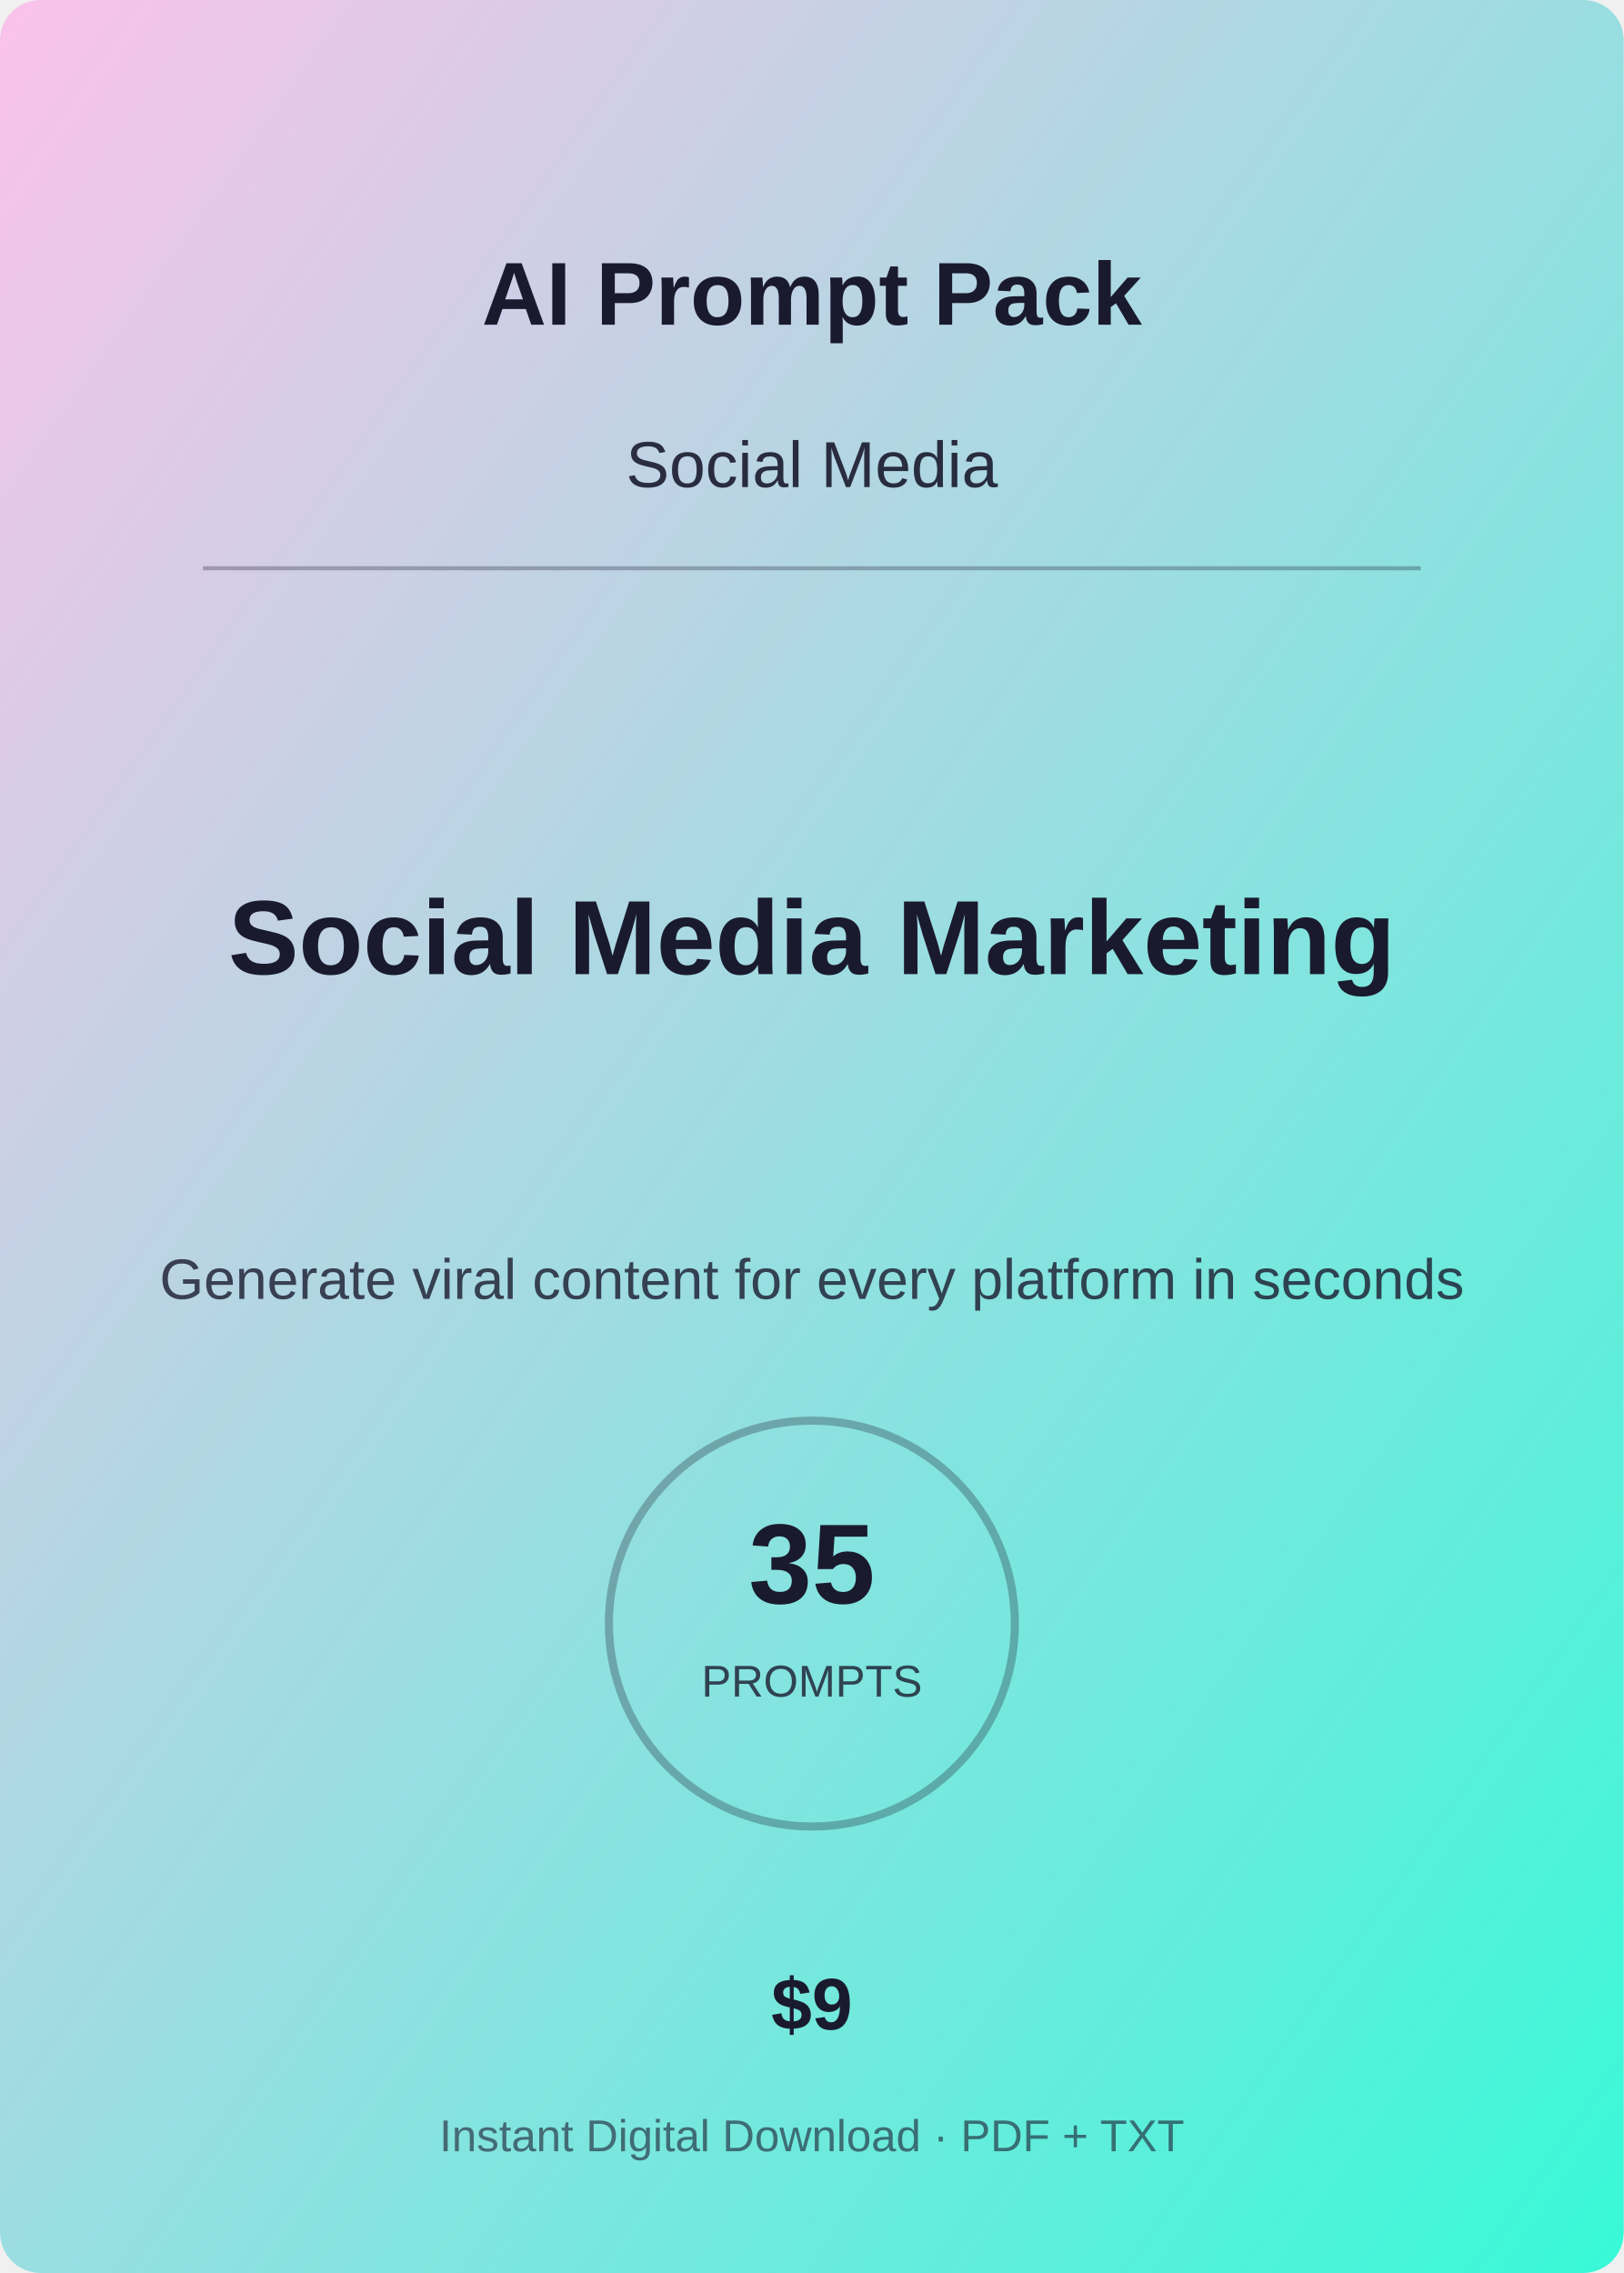
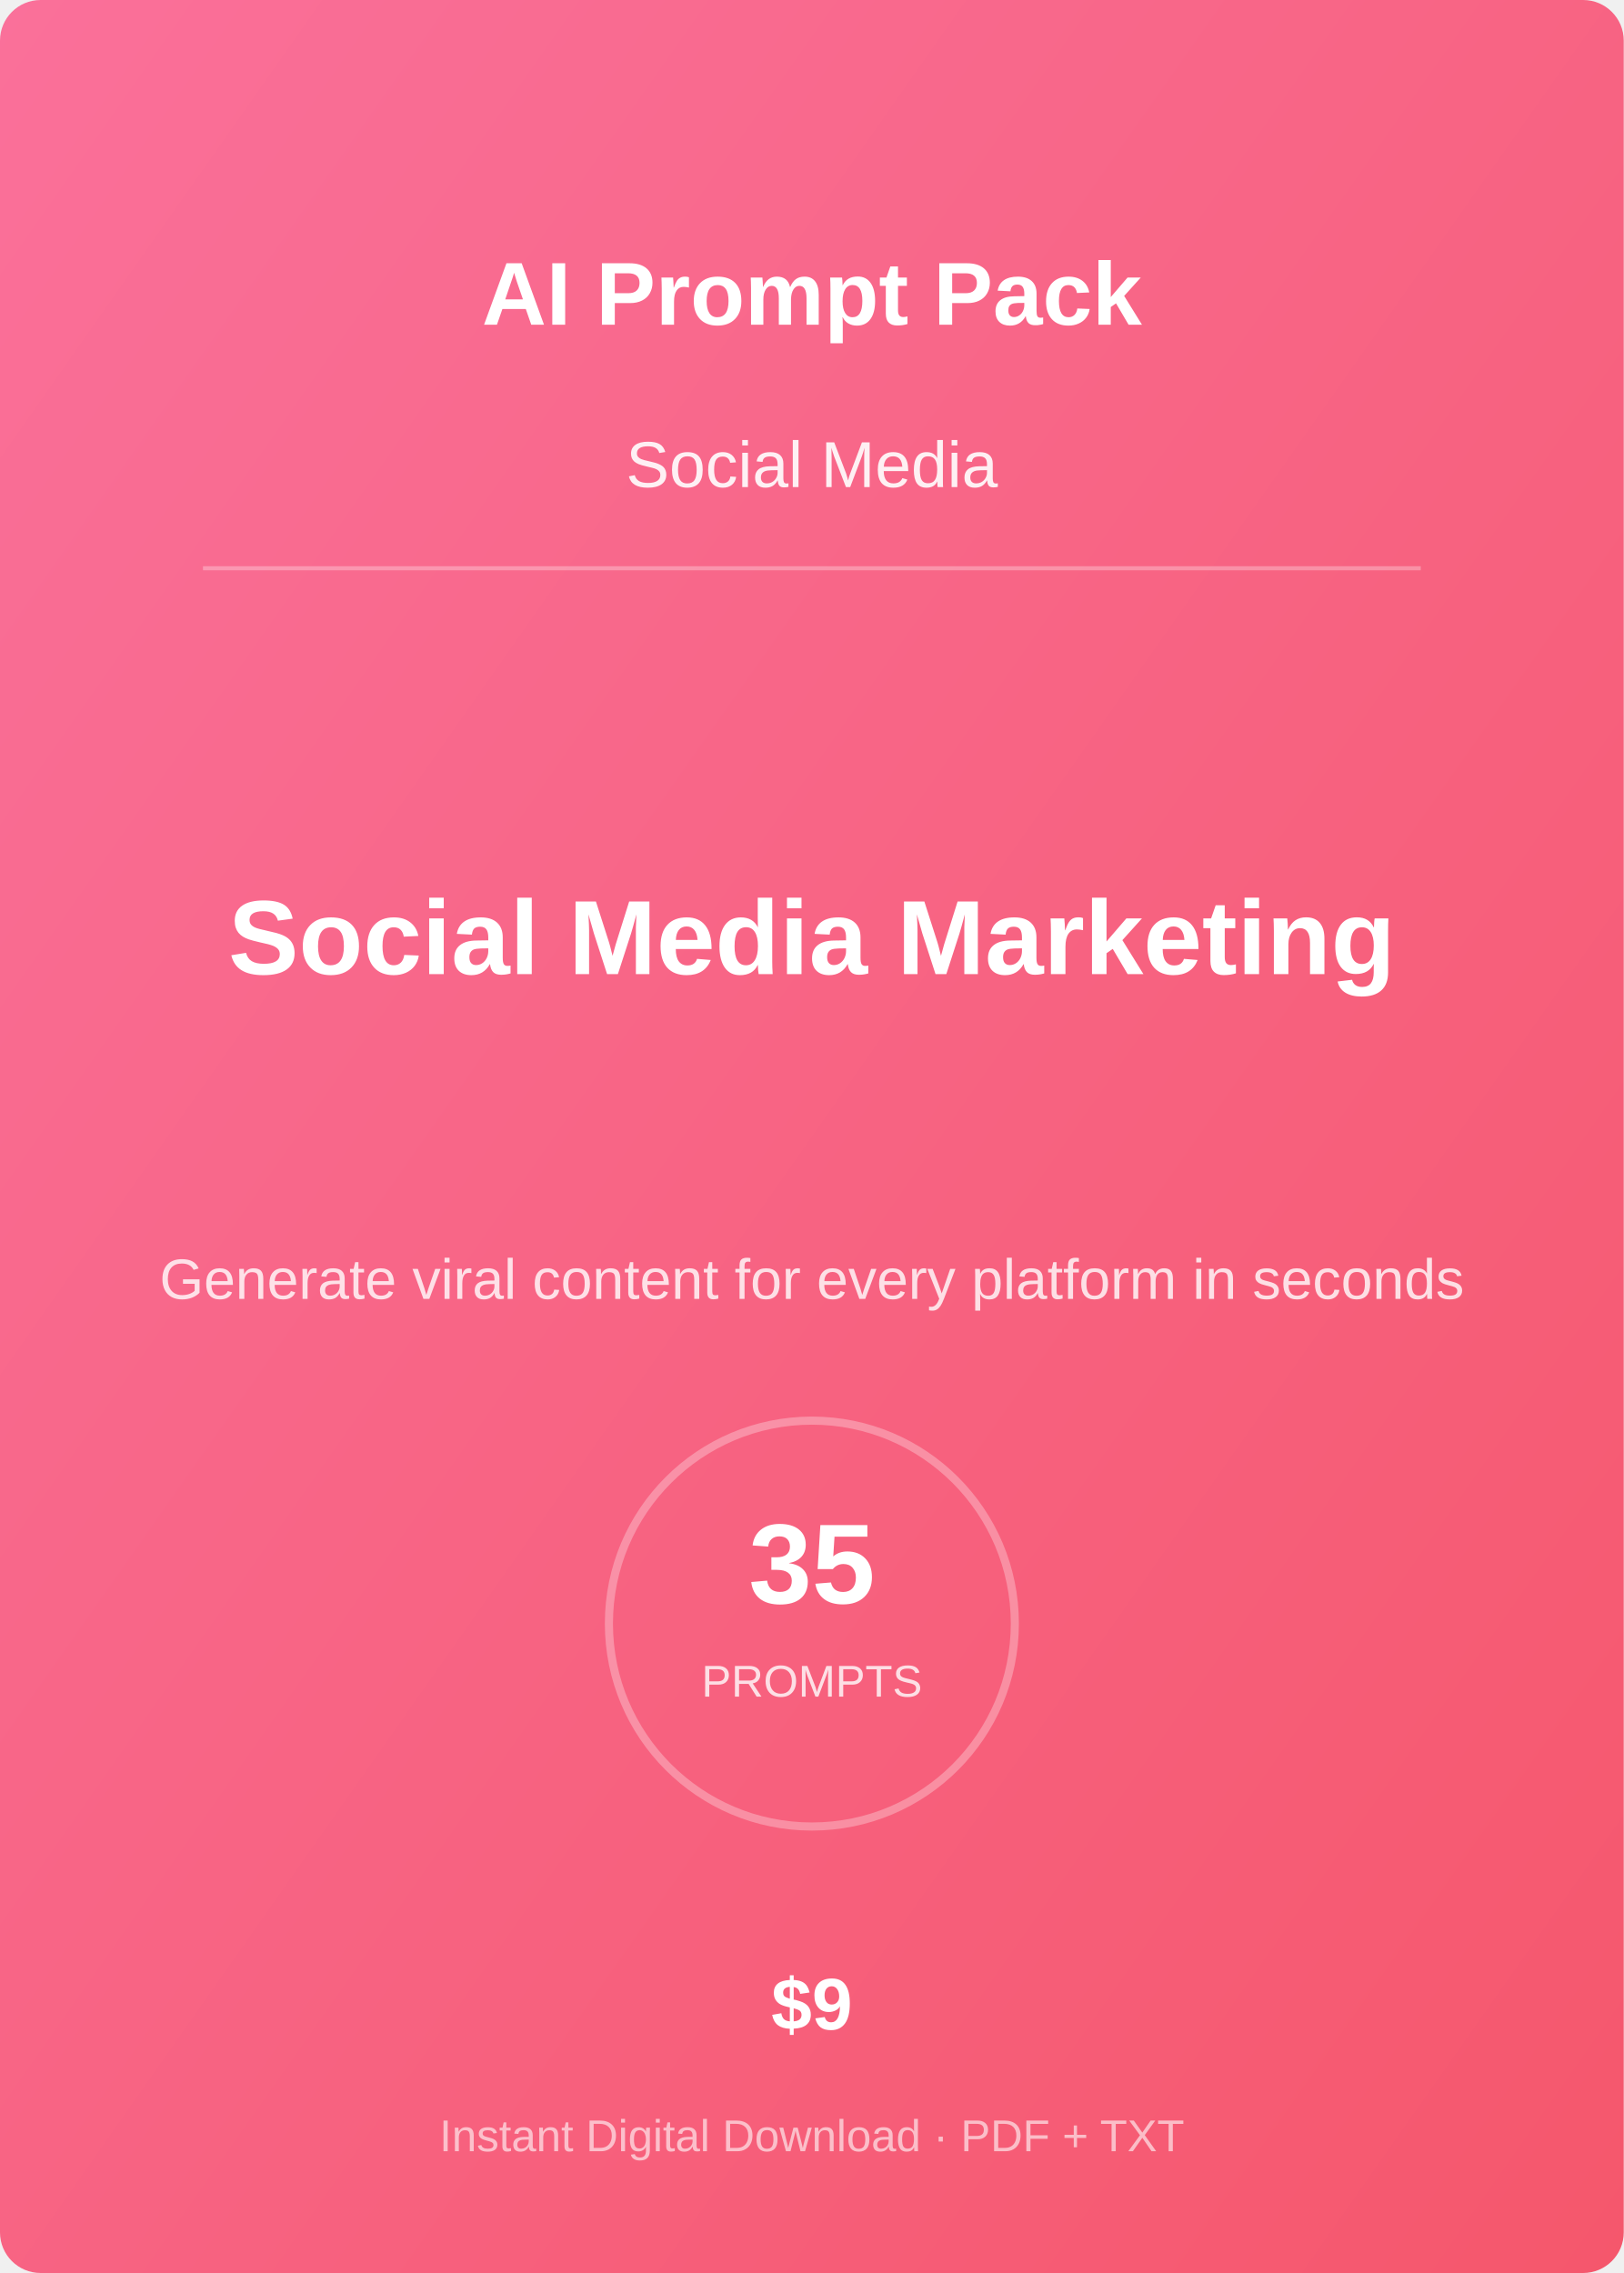
<svg xmlns="http://www.w3.org/2000/svg" viewBox="0 0 400 560">
  <defs>
    <linearGradient id="bg" x1="0%" y1="0%" x2="100%" y2="100%">
-       <stop offset="0%" style="stop-color:#fbc2eb" />
-       <stop offset="100%" style="stop-color:#38f9d7" />
+       <stop offset="0%" style="stop-color:#fa709a" />
+       <stop offset="100%" style="stop-color:#f5576c" />
    </linearGradient>
  </defs>
  <rect width="400" height="560" fill="url(#bg)" rx="10" />
-   <text x="200" y="80" text-anchor="middle" font-family="Arial,sans-serif" font-size="22" font-weight="bold" fill="#1a1a2e">AI Prompt Pack</text>
-   <text x="200" y="120" text-anchor="middle" font-family="Arial,sans-serif" font-size="16" fill="#1a1a2e" opacity="0.9">Social Media</text>
-   <line x1="50" y1="140" x2="350" y2="140" stroke="#1a1a2e" stroke-width="1" opacity="0.3" />
-   <text x="200" y="240" text-anchor="middle" font-family="Arial,sans-serif" font-size="26" font-weight="bold" fill="#1a1a2e">Social Media Marketing</text>
-   <text x="200" y="320" text-anchor="middle" font-family="Arial,sans-serif" font-size="14" fill="#1a1a2e" opacity="0.8">Generate viral content for every platform in seconds</text>
-   <circle cx="200" cy="400" r="50" fill="none" stroke="#1a1a2e" stroke-width="2" opacity="0.3" />
-   <text x="200" y="395" text-anchor="middle" font-family="Arial,sans-serif" font-size="28" font-weight="bold" fill="#1a1a2e">35</text>
-   <text x="200" y="418" text-anchor="middle" font-family="Arial,sans-serif" font-size="11" fill="#1a1a2e" opacity="0.8">PROMPTS</text>
-   <text x="200" y="500" text-anchor="middle" font-family="Arial,sans-serif" font-size="18" font-weight="bold" fill="#1a1a2e">$9</text>
-   <text x="200" y="530" text-anchor="middle" font-family="Arial,sans-serif" font-size="11" fill="#1a1a2e" opacity="0.6">Instant Digital Download · PDF + TXT</text>
+   <text x="200" y="80" text-anchor="middle" font-family="Arial,sans-serif" font-size="22" font-weight="bold" fill="#fff">AI Prompt Pack</text>
+   <text x="200" y="120" text-anchor="middle" font-family="Arial,sans-serif" font-size="16" fill="#fff" opacity="0.9">Social Media</text>
+   <line x1="50" y1="140" x2="350" y2="140" stroke="#fff" stroke-width="1" opacity="0.3" />
+   <text x="200" y="240" text-anchor="middle" font-family="Arial,sans-serif" font-size="26" font-weight="bold" fill="#fff">Social Media Marketing</text>
+   <text x="200" y="320" text-anchor="middle" font-family="Arial,sans-serif" font-size="14" fill="#fff" opacity="0.8">Generate viral content for every platform in seconds</text>
+   <circle cx="200" cy="400" r="50" fill="none" stroke="#fff" stroke-width="2" opacity="0.3" />
+   <text x="200" y="395" text-anchor="middle" font-family="Arial,sans-serif" font-size="28" font-weight="bold" fill="#fff">35</text>
+   <text x="200" y="418" text-anchor="middle" font-family="Arial,sans-serif" font-size="11" fill="#fff" opacity="0.8">PROMPTS</text>
+   <text x="200" y="500" text-anchor="middle" font-family="Arial,sans-serif" font-size="18" font-weight="bold" fill="#fff">$9</text>
+   <text x="200" y="530" text-anchor="middle" font-family="Arial,sans-serif" font-size="11" fill="#fff" opacity="0.6">Instant Digital Download · PDF + TXT</text>
</svg>
